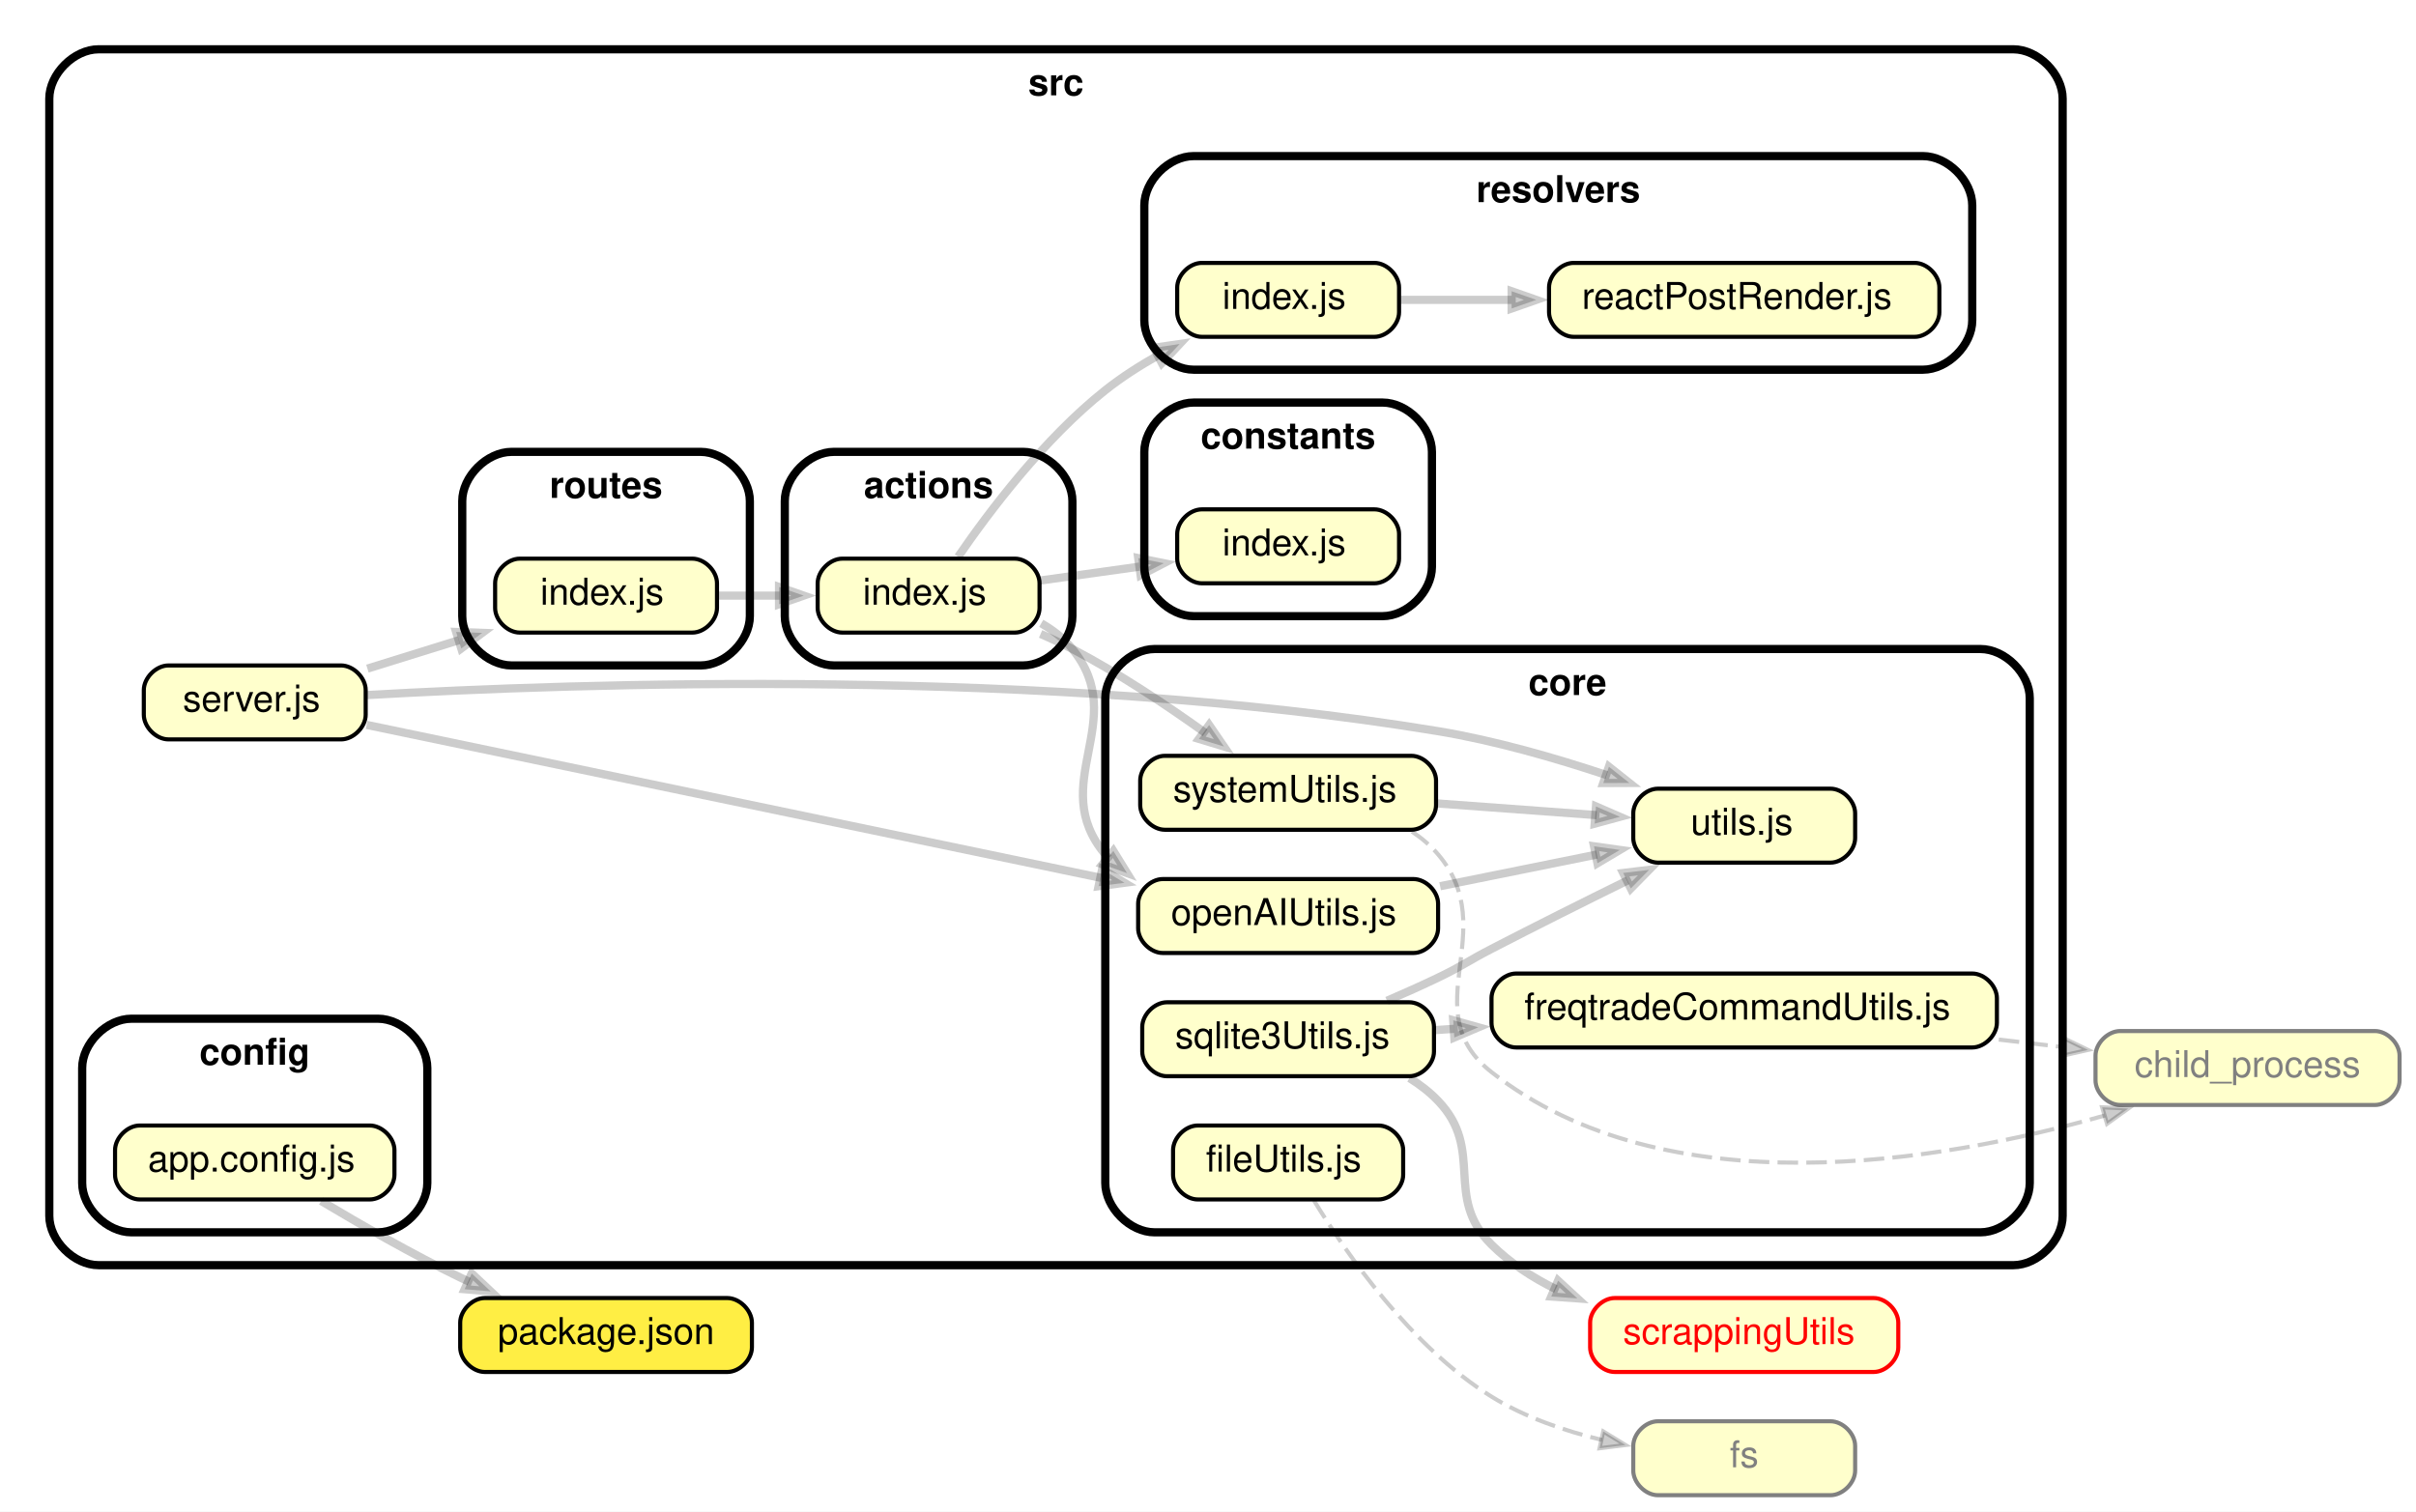
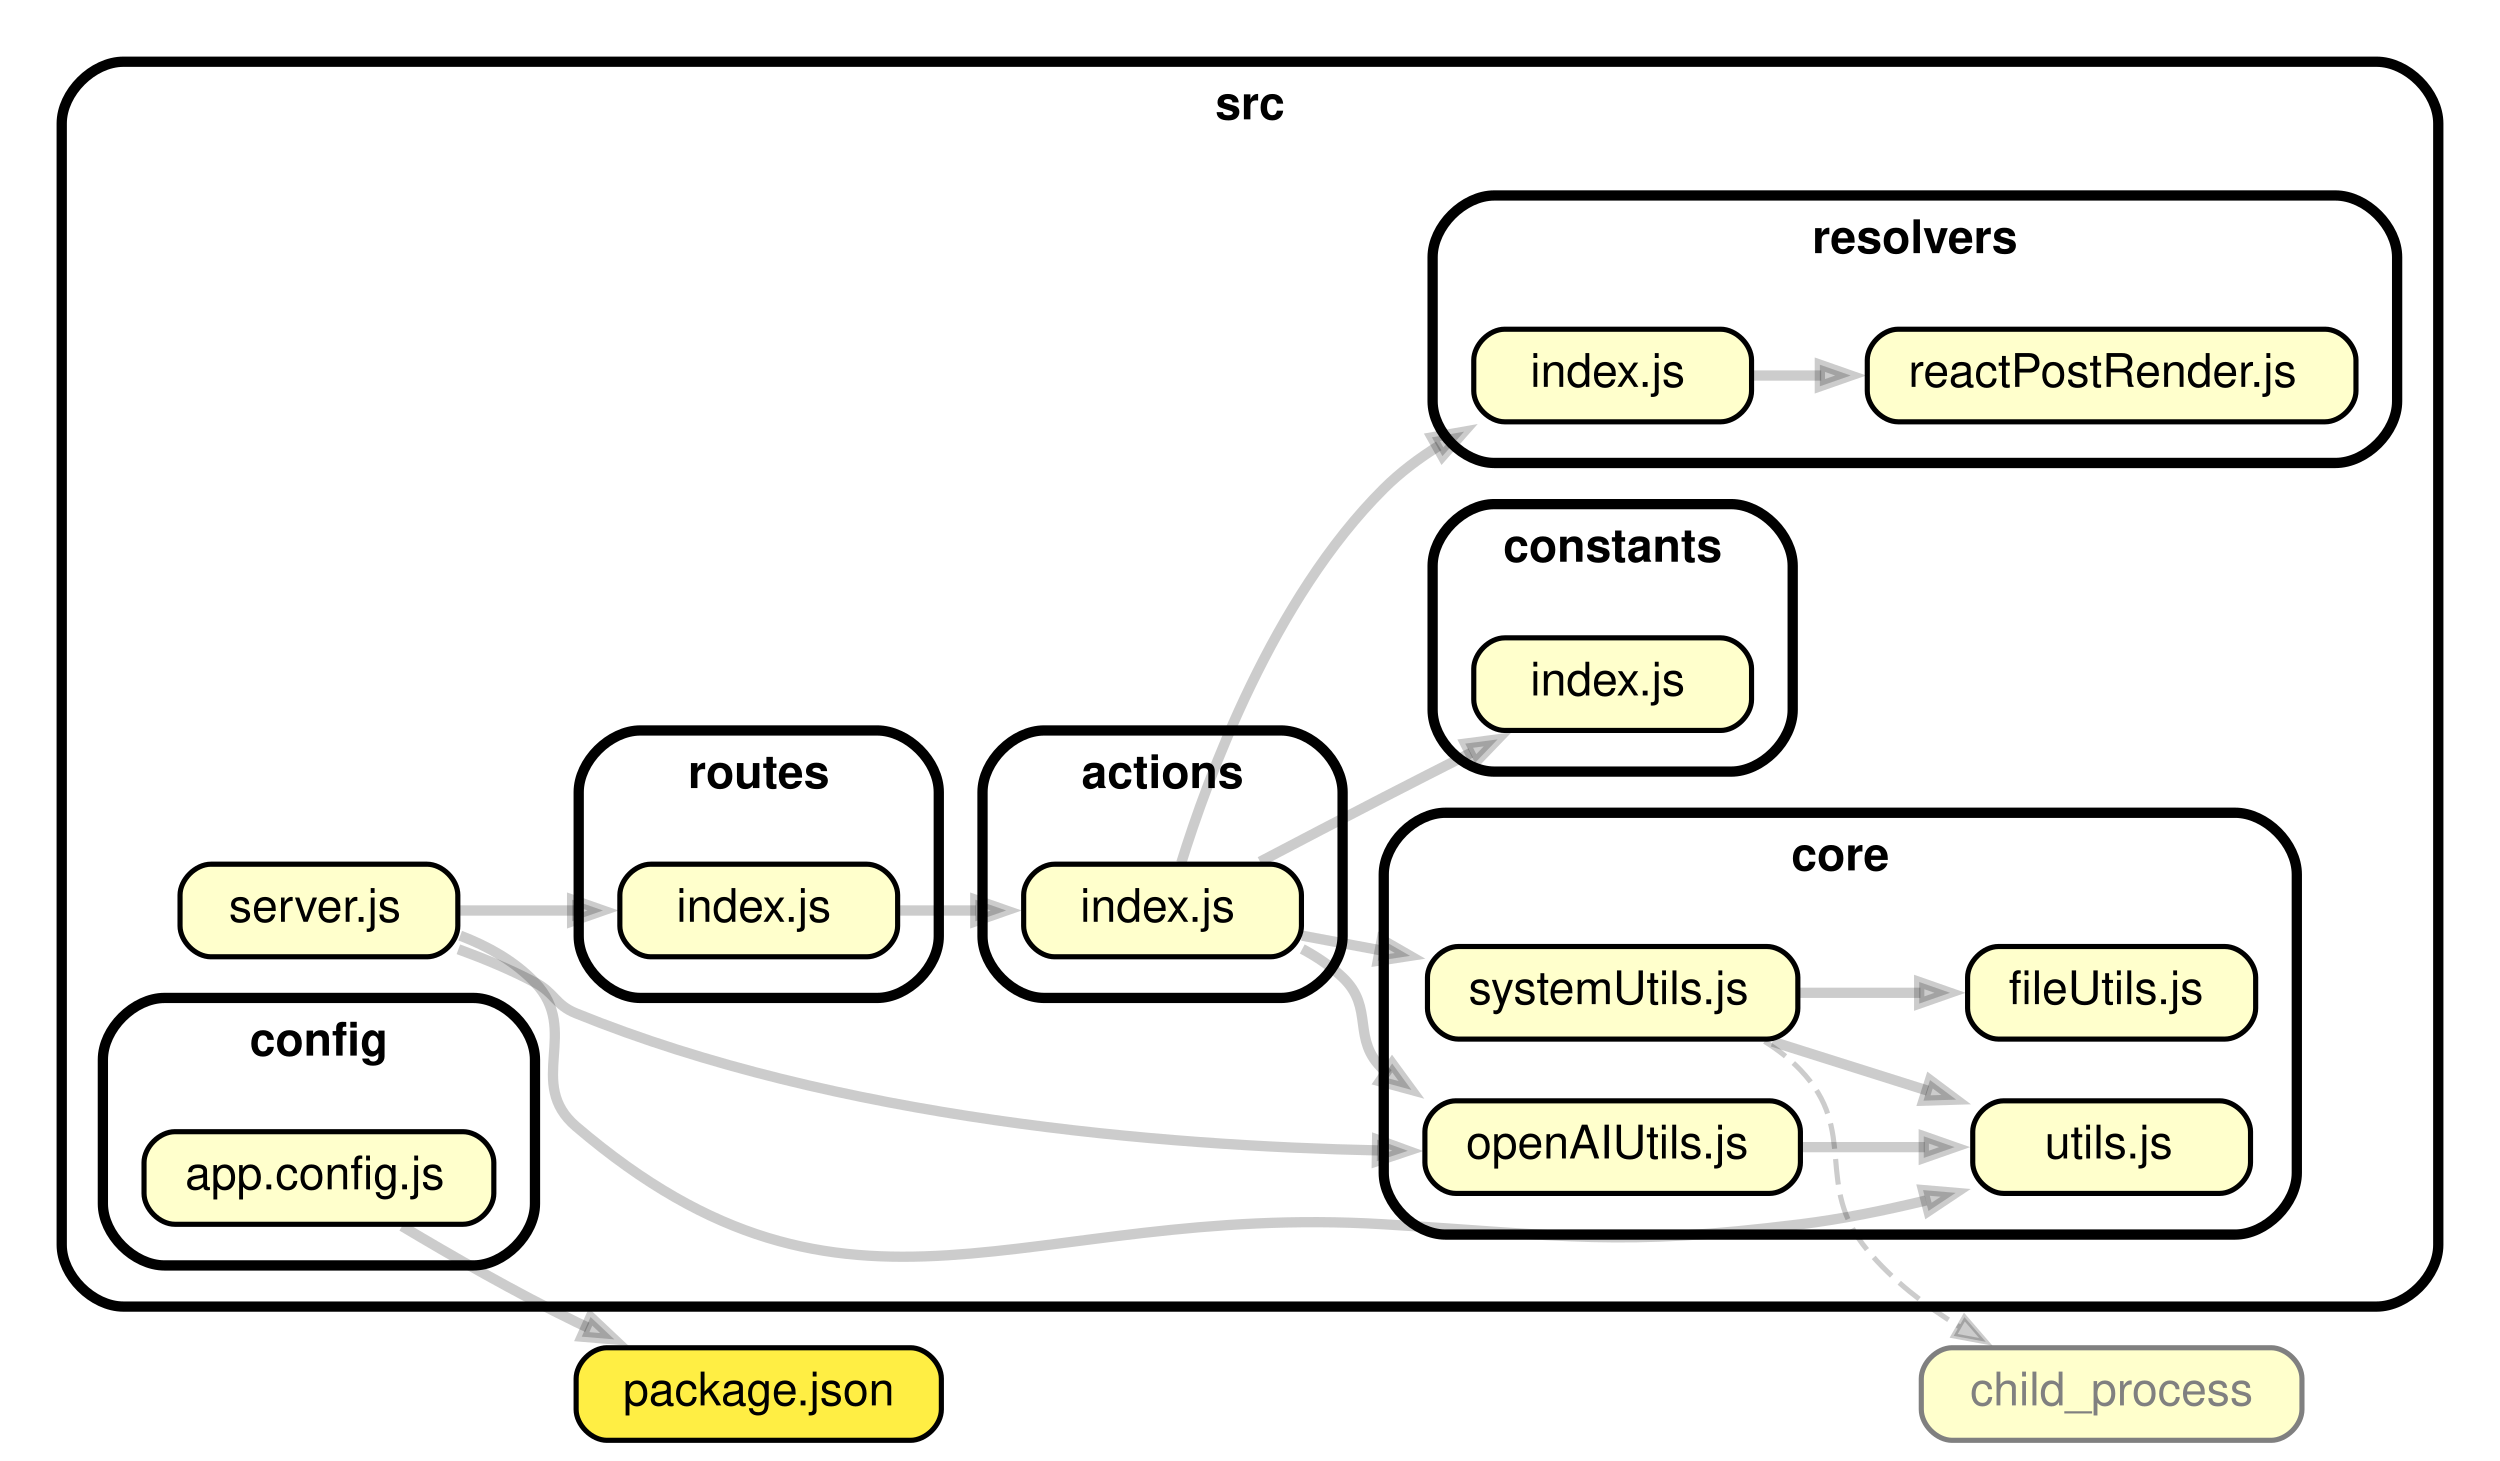
- <svg xmlns="http://www.w3.org/2000/svg" xmlns:xlink="http://www.w3.org/1999/xlink" width="588pt" height="368pt" viewBox="0.00 0.00 588.00 368.00">
-   <g id="graph0" class="graph" transform="scale(1 1) rotate(0) translate(4 364)">
-     <polygon fill="white" stroke="none" points="-4,4 -4,-364 584,-364 584,4 -4,4" />
+ <svg xmlns="http://www.w3.org/2000/svg" xmlns:xlink="http://www.w3.org/1999/xlink" width="486pt" height="284pt" viewBox="0.00 0.00 486.00 284.00">
+   <g id="graph0" class="graph" transform="scale(1 1) rotate(0) translate(4 280)">
+     <polygon fill="white" stroke="none" points="-4,4 -4,-280 482,-280 482,4 -4,4" />
    <g id="clust1" class="cluster">
-       <path fill="#ffffff" stroke="black" stroke-width="2" d="M20,-56C20,-56 486,-56 486,-56 492,-56 498,-62 498,-68 498,-68 498,-340 498,-340 498,-346 492,-352 486,-352 486,-352 20,-352 20,-352 14,-352 8,-346 8,-340 8,-340 8,-68 8,-68 8,-62 14,-56 20,-56" />
-       <text text-anchor="middle" x="253" y="-340.8" font-family="Helvetica,sans-Serif" font-weight="bold" font-size="9.00">src</text>
+       <path fill="#ffffff" stroke="black" stroke-width="2" d="M20,-26C20,-26 458,-26 458,-26 464,-26 470,-32 470,-38 470,-38 470,-256 470,-256 470,-262 464,-268 458,-268 458,-268 20,-268 20,-268 14,-268 8,-262 8,-256 8,-256 8,-38 8,-38 8,-32 14,-26 20,-26" />
+       <text text-anchor="middle" x="239" y="-256.8" font-family="Helvetica,sans-Serif" font-weight="bold" font-size="9.00">src</text>
+     </g>
+     <g id="clust2" class="cluster">
+       <path fill="#ffffff" stroke="black" stroke-width="2" d="M199,-86C199,-86 245,-86 245,-86 251,-86 257,-92 257,-98 257,-98 257,-126 257,-126 257,-132 251,-138 245,-138 245,-138 199,-138 199,-138 193,-138 187,-132 187,-126 187,-126 187,-98 187,-98 187,-92 193,-86 199,-86" />
+       <text text-anchor="middle" x="222" y="-126.8" font-family="Helvetica,sans-Serif" font-weight="bold" font-size="9.00">actions</text>
    </g>
    <g id="clust3" class="cluster">
-       <path fill="#ffffff" stroke="black" stroke-width="2" d="M28,-64C28,-64 88,-64 88,-64 94,-64 100,-70 100,-76 100,-76 100,-104 100,-104 100,-110 94,-116 88,-116 88,-116 28,-116 28,-116 22,-116 16,-110 16,-104 16,-104 16,-76 16,-76 16,-70 22,-64 28,-64" />
-       <text text-anchor="middle" x="58" y="-104.8" font-family="Helvetica,sans-Serif" font-weight="bold" font-size="9.00">config</text>
+       <path fill="#ffffff" stroke="black" stroke-width="2" d="M28,-34C28,-34 88,-34 88,-34 94,-34 100,-40 100,-46 100,-46 100,-74 100,-74 100,-80 94,-86 88,-86 88,-86 28,-86 28,-86 22,-86 16,-80 16,-74 16,-74 16,-46 16,-46 16,-40 22,-34 28,-34" />
+       <text text-anchor="middle" x="58" y="-74.8" font-family="Helvetica,sans-Serif" font-weight="bold" font-size="9.00">config</text>
    </g>
    <g id="clust4" class="cluster">
-       <path fill="#ffffff" stroke="black" stroke-width="2" d="M286.5,-214C286.5,-214 332.5,-214 332.5,-214 338.5,-214 344.5,-220 344.5,-226 344.5,-226 344.5,-254 344.5,-254 344.5,-260 338.5,-266 332.5,-266 332.5,-266 286.5,-266 286.5,-266 280.5,-266 274.5,-260 274.5,-254 274.5,-254 274.5,-226 274.5,-226 274.5,-220 280.5,-214 286.5,-214" />
-       <text text-anchor="middle" x="309.5" y="-254.8" font-family="Helvetica,sans-Serif" font-weight="bold" font-size="9.00">constants</text>
+       <path fill="#ffffff" stroke="black" stroke-width="2" d="M286.5,-130C286.5,-130 332.5,-130 332.5,-130 338.5,-130 344.5,-136 344.5,-142 344.5,-142 344.5,-170 344.5,-170 344.5,-176 338.5,-182 332.5,-182 332.5,-182 286.5,-182 286.5,-182 280.5,-182 274.5,-176 274.5,-170 274.5,-170 274.5,-142 274.5,-142 274.5,-136 280.5,-130 286.5,-130" />
+       <text text-anchor="middle" x="309.5" y="-170.8" font-family="Helvetica,sans-Serif" font-weight="bold" font-size="9.00">constants</text>
    </g>
    <g id="clust5" class="cluster">
-       <path fill="#ffffff" stroke="black" stroke-width="2" d="M277,-64C277,-64 478,-64 478,-64 484,-64 490,-70 490,-76 490,-76 490,-194 490,-194 490,-200 484,-206 478,-206 478,-206 277,-206 277,-206 271,-206 265,-200 265,-194 265,-194 265,-76 265,-76 265,-70 271,-64 277,-64" />
-       <text text-anchor="middle" x="377.5" y="-194.8" font-family="Helvetica,sans-Serif" font-weight="bold" font-size="9.00">core</text>
+       <path fill="#ffffff" stroke="black" stroke-width="2" d="M277,-40C277,-40 430.5,-40 430.5,-40 436.5,-40 442.5,-46 442.5,-52 442.5,-52 442.5,-110 442.5,-110 442.5,-116 436.5,-122 430.5,-122 430.5,-122 277,-122 277,-122 271,-122 265,-116 265,-110 265,-110 265,-52 265,-52 265,-46 271,-40 277,-40" />
+       <text text-anchor="middle" x="353.75" y="-110.8" font-family="Helvetica,sans-Serif" font-weight="bold" font-size="9.00">core</text>
    </g>
    <g id="clust6" class="cluster">
-       <path fill="#ffffff" stroke="black" stroke-width="2" d="M286.5,-274C286.5,-274 464,-274 464,-274 470,-274 476,-280 476,-286 476,-286 476,-314 476,-314 476,-320 470,-326 464,-326 464,-326 286.5,-326 286.5,-326 280.5,-326 274.5,-320 274.5,-314 274.5,-314 274.5,-286 274.5,-286 274.5,-280 280.5,-274 286.5,-274" />
-       <text text-anchor="middle" x="375.25" y="-314.8" font-family="Helvetica,sans-Serif" font-weight="bold" font-size="9.00">resolvers</text>
+       <path fill="#ffffff" stroke="black" stroke-width="2" d="M286.5,-190C286.5,-190 450,-190 450,-190 456,-190 462,-196 462,-202 462,-202 462,-230 462,-230 462,-236 456,-242 450,-242 450,-242 286.5,-242 286.5,-242 280.5,-242 274.5,-236 274.5,-230 274.5,-230 274.5,-202 274.5,-202 274.5,-196 280.5,-190 286.5,-190" />
+       <text text-anchor="middle" x="368.25" y="-230.8" font-family="Helvetica,sans-Serif" font-weight="bold" font-size="9.00">resolvers</text>
    </g>
    <g id="clust7" class="cluster">
-       <path fill="#ffffff" stroke="black" stroke-width="2" d="M120.5,-202C120.5,-202 166.5,-202 166.5,-202 172.5,-202 178.5,-208 178.5,-214 178.5,-214 178.5,-242 178.5,-242 178.5,-248 172.5,-254 166.5,-254 166.5,-254 120.5,-254 120.5,-254 114.5,-254 108.5,-248 108.5,-242 108.5,-242 108.5,-214 108.5,-214 108.5,-208 114.5,-202 120.5,-202" />
-       <text text-anchor="middle" x="143.5" y="-242.8" font-family="Helvetica,sans-Serif" font-weight="bold" font-size="9.00">routes</text>
-     </g>
-     <g id="clust2" class="cluster">
-       <path fill="#ffffff" stroke="black" stroke-width="2" d="M199,-202C199,-202 245,-202 245,-202 251,-202 257,-208 257,-214 257,-214 257,-242 257,-242 257,-248 251,-254 245,-254 245,-254 199,-254 199,-254 193,-254 187,-248 187,-242 187,-242 187,-214 187,-214 187,-208 193,-202 199,-202" />
-       <text text-anchor="middle" x="222" y="-242.8" font-family="Helvetica,sans-Serif" font-weight="bold" font-size="9.00">actions</text>
+       <path fill="#ffffff" stroke="black" stroke-width="2" d="M120.5,-86C120.5,-86 166.5,-86 166.5,-86 172.5,-86 178.5,-92 178.5,-98 178.5,-98 178.5,-126 178.5,-126 178.5,-132 172.5,-138 166.5,-138 166.5,-138 120.5,-138 120.5,-138 114.5,-138 108.5,-132 108.5,-126 108.5,-126 108.5,-98 108.5,-98 108.5,-92 114.5,-86 120.5,-86" />
+       <text text-anchor="middle" x="143.5" y="-126.8" font-family="Helvetica,sans-Serif" font-weight="bold" font-size="9.00">routes</text>
    </g>
    <g id="node1" class="node">
      <g id="a_node1">
-         <a xlink:title="scrappingUtils">
-           <path fill="#ffffcc" stroke="red" d="M452,-48C452,-48 389,-48 389,-48 386,-48 383,-45 383,-42 383,-42 383,-36 383,-36 383,-33 386,-30 389,-30 389,-30 452,-30 452,-30 455,-30 458,-33 458,-36 458,-36 458,-42 458,-42 458,-45 455,-48 452,-48" />
-           <text text-anchor="start" x="391" y="-36.8" font-family="Helvetica,sans-Serif" font-size="9.00" fill="red">scrappingUtils</text>
+         <a xlink:title="child_process">
+           <path fill="#ffffcc" stroke="grey" d="M437.5,-18C437.5,-18 375.5,-18 375.5,-18 372.5,-18 369.5,-15 369.5,-12 369.5,-12 369.5,-6 369.5,-6 369.5,-3 372.5,0 375.5,0 375.5,0 437.5,0 437.5,0 440.5,0 443.5,-3 443.5,-6 443.5,-6 443.5,-12 443.5,-12 443.5,-15 440.5,-18 437.5,-18" />
+           <text text-anchor="middle" x="406.5" y="-6.8" font-family="Helvetica,sans-Serif" font-size="9.00" fill="grey">child_process</text>
        </a>
      </g>
    </g>
    <g id="node2" class="node">
      <g id="a_node2">
-         <a xlink:title="child_process">
-           <path fill="#ffffcc" stroke="grey" d="M574,-113C574,-113 512,-113 512,-113 509,-113 506,-110 506,-107 506,-107 506,-101 506,-101 506,-98 509,-95 512,-95 512,-95 574,-95 574,-95 577,-95 580,-98 580,-101 580,-101 580,-107 580,-107 580,-110 577,-113 574,-113" />
-           <text text-anchor="middle" x="543" y="-101.8" font-family="Helvetica,sans-Serif" font-size="9.00" fill="grey">child_process</text>
+         <a xlink:href="package.json" xlink:title="package.json">
+           <path fill="#ffee44" stroke="black" d="M173,-18C173,-18 114,-18 114,-18 111,-18 108,-15 108,-12 108,-12 108,-6 108,-6 108,-3 111,0 114,0 114,0 173,0 173,0 176,0 179,-3 179,-6 179,-6 179,-12 179,-12 179,-15 176,-18 173,-18" />
+           <text text-anchor="middle" x="143.5" y="-6.8" font-family="Helvetica,sans-Serif" font-size="9.00">package.json</text>
        </a>
      </g>
    </g>
    <g id="node3" class="node">
      <g id="a_node3">
-         <a xlink:title="fs">
-           <path fill="#ffffcc" stroke="grey" d="M441.5,-18C441.5,-18 399.5,-18 399.5,-18 396.5,-18 393.5,-15 393.5,-12 393.5,-12 393.5,-6 393.5,-6 393.5,-3 396.5,0 399.5,0 399.5,0 441.5,0 441.5,0 444.5,0 447.5,-3 447.5,-6 447.5,-6 447.5,-12 447.5,-12 447.5,-15 444.5,-18 441.5,-18" />
-           <text text-anchor="middle" x="420.5" y="-6.8" font-family="Helvetica,sans-Serif" font-size="9.00" fill="grey">fs</text>
+         <a xlink:href="src/actions/index.js" xlink:title="index.js">
+           <path fill="#ffffcc" stroke="black" d="M243,-112C243,-112 201,-112 201,-112 198,-112 195,-109 195,-106 195,-106 195,-100 195,-100 195,-97 198,-94 201,-94 201,-94 243,-94 243,-94 246,-94 249,-97 249,-100 249,-100 249,-106 249,-106 249,-109 246,-112 243,-112" />
+           <text text-anchor="start" x="206" y="-100.8" font-family="Helvetica,sans-Serif" font-size="9.00">index.js</text>
        </a>
      </g>
    </g>
    <g id="node4" class="node">
      <g id="a_node4">
-         <a xlink:href="package.json" xlink:title="package.json">
-           <path fill="#ffee44" stroke="black" d="M173,-48C173,-48 114,-48 114,-48 111,-48 108,-45 108,-42 108,-42 108,-36 108,-36 108,-33 111,-30 114,-30 114,-30 173,-30 173,-30 176,-30 179,-33 179,-36 179,-36 179,-42 179,-42 179,-45 176,-48 173,-48" />
-           <text text-anchor="middle" x="143.5" y="-36.8" font-family="Helvetica,sans-Serif" font-size="9.00">package.json</text>
-         </a>
-       </g>
-     </g>
-     <g id="node5" class="node">
-       <g id="a_node5">
-         <a xlink:href="src/actions/index.js" xlink:title="index.js">
-           <path fill="#ffffcc" stroke="black" d="M243,-228C243,-228 201,-228 201,-228 198,-228 195,-225 195,-222 195,-222 195,-216 195,-216 195,-213 198,-210 201,-210 201,-210 243,-210 243,-210 246,-210 249,-213 249,-216 249,-216 249,-222 249,-222 249,-225 246,-228 243,-228" />
-           <text text-anchor="start" x="206" y="-216.8" font-family="Helvetica,sans-Serif" font-size="9.00">index.js</text>
-         </a>
-       </g>
-     </g>
-     <g id="node6" class="node">
-       <g id="a_node6">
        <a xlink:href="src/constants/index.js" xlink:title="index.js">
-           <path fill="#ffffcc" stroke="black" d="M330.5,-240C330.5,-240 288.5,-240 288.5,-240 285.5,-240 282.5,-237 282.5,-234 282.5,-234 282.5,-228 282.5,-228 282.5,-225 285.5,-222 288.5,-222 288.5,-222 330.5,-222 330.5,-222 333.5,-222 336.5,-225 336.5,-228 336.5,-228 336.5,-234 336.5,-234 336.5,-237 333.5,-240 330.5,-240" />
-           <text text-anchor="start" x="293.5" y="-228.8" font-family="Helvetica,sans-Serif" font-size="9.00">index.js</text>
+           <path fill="#ffffcc" stroke="black" d="M330.5,-156C330.5,-156 288.5,-156 288.5,-156 285.5,-156 282.5,-153 282.5,-150 282.5,-150 282.5,-144 282.5,-144 282.5,-141 285.5,-138 288.5,-138 288.5,-138 330.5,-138 330.5,-138 333.5,-138 336.5,-141 336.5,-144 336.5,-144 336.5,-150 336.5,-150 336.5,-153 333.5,-156 330.5,-156" />
+           <text text-anchor="start" x="293.5" y="-144.8" font-family="Helvetica,sans-Serif" font-size="9.00">index.js</text>
        </a>
      </g>
    </g>
    <g id="edge1" class="edge">
-       <path fill="none" stroke="#000000" stroke-width="2" stroke-opacity="0.2" d="M249.12,-222.67C256.75,-223.74 265.23,-224.93 273.33,-226.06" />
-       <polygon fill="#000000" fill-opacity="0.2" stroke="#000000" stroke-width="2" stroke-opacity="0.2" points="273.02,-228.14 279.25,-226.89 273.6,-223.98 273.02,-228.14" />
+       <path fill="none" stroke="#000000" stroke-width="2" stroke-opacity="0.2" d="M240.96,-112.48C248.39,-116.38 257.1,-120.93 265,-125 270.46,-127.81 276.32,-130.8 281.91,-133.63" />
+       <polygon fill="#000000" fill-opacity="0.2" stroke="#000000" stroke-width="2" stroke-opacity="0.2" points="280.84,-135.44 287.14,-136.27 282.73,-131.69 280.84,-135.44" />
    </g>
-     <g id="node7" class="node">
-       <g id="a_node7">
+     <g id="node5" class="node">
+       <g id="a_node5">
        <a xlink:href="src/core/openAIUtils.js" xlink:title="openAIUtils.js">
-           <path fill="#ffffcc" stroke="black" d="M340,-150C340,-150 279,-150 279,-150 276,-150 273,-147 273,-144 273,-144 273,-138 273,-138 273,-135 276,-132 279,-132 279,-132 340,-132 340,-132 343,-132 346,-135 346,-138 346,-138 346,-144 346,-144 346,-147 343,-150 340,-150" />
-           <text text-anchor="start" x="281" y="-138.8" font-family="Helvetica,sans-Serif" font-size="9.00">openAIUtils.js</text>
+           <path fill="#ffffcc" stroke="black" d="M340,-66C340,-66 279,-66 279,-66 276,-66 273,-63 273,-60 273,-60 273,-54 273,-54 273,-51 276,-48 279,-48 279,-48 340,-48 340,-48 343,-48 346,-51 346,-54 346,-54 346,-60 346,-60 346,-63 343,-66 340,-66" />
+           <text text-anchor="start" x="281" y="-54.8" font-family="Helvetica,sans-Serif" font-size="9.00">openAIUtils.js</text>
        </a>
      </g>
    </g>
    <g id="edge2" class="edge">
-       <path fill="none" stroke="#000000" stroke-width="2" stroke-opacity="0.2" d="M249.41,-212.25C252.3,-210.6 254.93,-208.55 257,-206 271.19,-188.53 250.52,-173.23 265,-156 265.27,-155.68 265.55,-155.36 265.83,-155.06" />
-       <polygon fill="#000000" fill-opacity="0.2" stroke="#000000" stroke-width="2" stroke-opacity="0.2" points="266.96,-156.85 270.3,-151.44 264.31,-153.58 266.96,-156.85" />
+       <path fill="none" stroke="#000000" stroke-width="2" stroke-opacity="0.2" d="M249.16,-95.52C252.01,-94 254.71,-92.17 257,-90 263.35,-83.98 258.55,-77.92 265,-72 265.29,-71.73 265.59,-71.46 265.9,-71.2" />
+       <polygon fill="#000000" fill-opacity="0.2" stroke="#000000" stroke-width="2" stroke-opacity="0.2" points="266.63,-73.25 270.39,-68.12 264.25,-69.79 266.63,-73.25" />
    </g>
-     <g id="node8" class="node">
-       <g id="a_node8">
+     <g id="node6" class="node">
+       <g id="a_node6">
        <a xlink:href="src/core/systemUtils.js" xlink:title="systemUtils.js">
-           <path fill="#ffffcc" stroke="black" d="M339.5,-180C339.5,-180 279.5,-180 279.5,-180 276.5,-180 273.5,-177 273.5,-174 273.5,-174 273.5,-168 273.5,-168 273.5,-165 276.5,-162 279.5,-162 279.5,-162 339.5,-162 339.5,-162 342.5,-162 345.5,-165 345.5,-168 345.5,-168 345.5,-174 345.5,-174 345.5,-177 342.5,-180 339.5,-180" />
-           <text text-anchor="start" x="281.5" y="-168.8" font-family="Helvetica,sans-Serif" font-size="9.00">systemUtils.js</text>
+           <path fill="#ffffcc" stroke="black" d="M339.5,-96C339.5,-96 279.5,-96 279.5,-96 276.5,-96 273.5,-93 273.5,-90 273.5,-90 273.5,-84 273.5,-84 273.5,-81 276.5,-78 279.5,-78 279.5,-78 339.5,-78 339.5,-78 342.5,-78 345.5,-81 345.5,-84 345.5,-84 345.5,-90 345.5,-90 345.5,-93 342.5,-96 339.5,-96" />
+           <text text-anchor="start" x="281.5" y="-84.8" font-family="Helvetica,sans-Serif" font-size="9.00">systemUtils.js</text>
        </a>
      </g>
    </g>
    <g id="edge3" class="edge">
-       <path fill="none" stroke="#000000" stroke-width="2" stroke-opacity="0.2" d="M249.26,-209.67C251.91,-208.52 254.53,-207.29 257,-206 268.19,-200.16 279.89,-192.36 289.3,-185.61" />
-       <polygon fill="#000000" fill-opacity="0.2" stroke="#000000" stroke-width="2" stroke-opacity="0.2" points="290.27,-187.51 293.87,-182.27 287.79,-184.12 290.27,-187.51" />
+       <path fill="none" stroke="#000000" stroke-width="2" stroke-opacity="0.2" d="M249.12,-98.11C253.96,-97.21 259.14,-96.24 264.36,-95.26" />
+       <polygon fill="#000000" fill-opacity="0.2" stroke="#000000" stroke-width="2" stroke-opacity="0.2" points="264.61,-97.35 270.12,-94.18 263.84,-93.22 264.61,-97.35" />
    </g>
-     <g id="node9" class="node">
-       <g id="a_node9">
+     <g id="node7" class="node">
+       <g id="a_node7">
        <a xlink:href="src/resolvers/index.js" xlink:title="index.js">
-           <path fill="#ffffcc" stroke="black" d="M330.5,-300C330.5,-300 288.5,-300 288.5,-300 285.5,-300 282.5,-297 282.5,-294 282.5,-294 282.5,-288 282.5,-288 282.5,-285 285.5,-282 288.5,-282 288.5,-282 330.5,-282 330.5,-282 333.5,-282 336.5,-285 336.5,-288 336.5,-288 336.5,-294 336.5,-294 336.5,-297 333.5,-300 330.5,-300" />
-           <text text-anchor="start" x="293.5" y="-288.8" font-family="Helvetica,sans-Serif" font-size="9.00">index.js</text>
+           <path fill="#ffffcc" stroke="black" d="M330.5,-216C330.5,-216 288.5,-216 288.5,-216 285.5,-216 282.5,-213 282.5,-210 282.5,-210 282.5,-204 282.5,-204 282.5,-201 285.5,-198 288.5,-198 288.5,-198 330.5,-198 330.5,-198 333.5,-198 336.5,-201 336.5,-204 336.5,-204 336.5,-210 336.5,-210 336.5,-213 333.5,-216 330.5,-216" />
+           <text text-anchor="start" x="293.5" y="-204.8" font-family="Helvetica,sans-Serif" font-size="9.00">index.js</text>
        </a>
      </g>
    </g>
    <g id="edge4" class="edge">
-       <path fill="none" stroke="#000000" stroke-width="2" stroke-opacity="0.2" d="M229.19,-228.47C236.65,-239.33 250.07,-257.17 265,-269 268.99,-272.17 273.52,-275.06 278.1,-277.63" />
-       <polygon fill="#000000" fill-opacity="0.2" stroke="#000000" stroke-width="2" stroke-opacity="0.2" points="276.81,-279.33 283.1,-280.25 278.76,-275.61 276.81,-279.33" />
+       <path fill="none" stroke="#000000" stroke-width="2" stroke-opacity="0.2" d="M225.64,-112.27C230.76,-128.78 243.46,-163.57 265,-185 268.14,-188.13 271.82,-190.9 275.69,-193.32" />
+       <polygon fill="#000000" fill-opacity="0.2" stroke="#000000" stroke-width="2" stroke-opacity="0.2" points="274.36,-194.98 280.62,-196.09 276.41,-191.32 274.36,-194.98" />
    </g>
-     <g id="node13" class="node">
-       <g id="a_node13">
+     <g id="node10" class="node">
+       <g id="a_node10">
        <a xlink:href="src/core/utils.js" xlink:title="utils.js">
-           <path fill="#ffffcc" stroke="black" d="M441.5,-172C441.5,-172 399.5,-172 399.5,-172 396.5,-172 393.5,-169 393.5,-166 393.5,-166 393.5,-160 393.5,-160 393.5,-157 396.5,-154 399.5,-154 399.5,-154 441.5,-154 441.5,-154 444.5,-154 447.5,-157 447.5,-160 447.5,-160 447.5,-166 447.5,-166 447.5,-169 444.5,-172 441.5,-172" />
-           <text text-anchor="start" x="407.5" y="-160.8" font-family="Helvetica,sans-Serif" font-size="9.00">utils.js</text>
+           <path fill="#ffffcc" stroke="black" d="M427.5,-66C427.5,-66 385.5,-66 385.5,-66 382.5,-66 379.5,-63 379.5,-60 379.5,-60 379.5,-54 379.5,-54 379.5,-51 382.5,-48 385.5,-48 385.5,-48 427.5,-48 427.5,-48 430.5,-48 433.5,-51 433.5,-54 433.5,-54 433.5,-60 433.5,-60 433.5,-63 430.5,-66 427.5,-66" />
+           <text text-anchor="start" x="393.5" y="-54.8" font-family="Helvetica,sans-Serif" font-size="9.00">utils.js</text>
        </a>
      </g>
    </g>
-     <g id="edge8" class="edge">
-       <path fill="none" stroke="#000000" stroke-width="2" stroke-opacity="0.2" d="M346.49,-148.26C358.77,-150.74 372.46,-153.51 384.65,-155.97" />
-       <polygon fill="#000000" fill-opacity="0.2" stroke="#000000" stroke-width="2" stroke-opacity="0.2" points="383.95,-157.97 390.24,-157.09 384.78,-153.85 383.95,-157.97" />
+     <g id="edge6" class="edge">
+       <path fill="none" stroke="#000000" stroke-width="2" stroke-opacity="0.2" d="M346.42,-57C354.2,-57 362.42,-57 370.17,-57" />
+       <polygon fill="#000000" fill-opacity="0.2" stroke="#000000" stroke-width="2" stroke-opacity="0.2" points="369.98,-59.1 375.98,-57 369.98,-54.9 369.98,-59.1" />
    </g>
-     <g id="edge13" class="edge">
-       <path fill="none" stroke="#000000" stroke-dasharray="5,2" stroke-opacity="0.2" d="M339.63,-161.56C342,-159.98 344.18,-158.14 346,-156 361.73,-137.54 339.92,-117.97 359,-103 401.48,-69.68 468.19,-81.03 508.25,-92.44" />
-       <polygon fill="#000000" fill-opacity="0.2" stroke="#000000" stroke-opacity="0.2" points="507.61,-94.44 513.96,-94.13 508.8,-90.41 507.61,-94.44" />
+     <g id="edge9" class="edge">
+       <path fill="none" stroke="#000000" stroke-dasharray="5,2" stroke-opacity="0.2" d="M339.03,-77.55C341.58,-75.97 343.96,-74.13 346,-72 357.47,-60.01 348.41,-49.77 359,-37 363.87,-31.12 370.32,-26.16 376.85,-22.13" />
+       <polygon fill="#000000" fill-opacity="0.2" stroke="#000000" stroke-opacity="0.2" points="377.88,-23.96 382.04,-19.15 375.79,-20.31 377.88,-23.96" />
    </g>
-     <g id="edge12" class="edge">
-       <path fill="none" stroke="#000000" stroke-width="2" stroke-opacity="0.2" d="M345.89,-168.4C358.29,-167.49 372.21,-166.47 384.58,-165.56" />
-       <polygon fill="#000000" fill-opacity="0.2" stroke="#000000" stroke-width="2" stroke-opacity="0.2" points="384.42,-167.68 390.25,-165.15 384.11,-163.49 384.42,-167.68" />
-     </g>
-     <g id="node15" class="node">
-       <g id="a_node15">
-         <a xlink:href="src/resolvers/reactPostRender.js" xlink:title="reactPostRender.js">
-           <path fill="#ffffcc" stroke="black" d="M462,-300C462,-300 379,-300 379,-300 376,-300 373,-297 373,-294 373,-294 373,-288 373,-288 373,-285 376,-282 379,-282 379,-282 462,-282 462,-282 465,-282 468,-285 468,-288 468,-288 468,-294 468,-294 468,-297 465,-300 462,-300" />
-           <text text-anchor="start" x="381" y="-288.8" font-family="Helvetica,sans-Serif" font-size="9.00">reactPostRender.js</text>
+     <g id="node9" class="node">
+       <g id="a_node9">
+         <a xlink:href="src/core/fileUtils.js" xlink:title="fileUtils.js">
+           <path fill="#ffffcc" stroke="black" d="M428.5,-96C428.5,-96 384.5,-96 384.5,-96 381.5,-96 378.5,-93 378.5,-90 378.5,-90 378.5,-84 378.5,-84 378.5,-81 381.5,-78 384.5,-78 384.5,-78 428.5,-78 428.5,-78 431.5,-78 434.5,-81 434.5,-84 434.5,-84 434.5,-90 434.5,-90 434.5,-93 431.5,-96 428.5,-96" />
+           <text text-anchor="start" x="386.5" y="-84.8" font-family="Helvetica,sans-Serif" font-size="9.00">fileUtils.js</text>
        </a>
      </g>
    </g>
-     <g id="edge14" class="edge">
-       <path fill="none" stroke="#000000" stroke-width="2" stroke-opacity="0.2" d="M336.89,-291C345.1,-291 354.48,-291 363.91,-291" />
-       <polygon fill="#000000" fill-opacity="0.2" stroke="#000000" stroke-width="2" stroke-opacity="0.2" points="363.9,-293.1 369.9,-291 363.9,-288.9 363.9,-293.1" />
+     <g id="edge7" class="edge">
+       <path fill="none" stroke="#000000" stroke-width="2" stroke-opacity="0.2" d="M345.87,-87C353.53,-87 361.64,-87 369.33,-87" />
+       <polygon fill="#000000" fill-opacity="0.2" stroke="#000000" stroke-width="2" stroke-opacity="0.2" points="369.09,-89.1 375.09,-87 369.09,-84.9 369.09,-89.1" />
    </g>
-     <g id="node10" class="node">
-       <g id="a_node10">
+     <g id="edge8" class="edge">
+       <path fill="none" stroke="#000000" stroke-width="2" stroke-opacity="0.2" d="M340.56,-77.51C350.14,-74.48 360.83,-71.11 370.72,-67.98" />
+       <polygon fill="#000000" fill-opacity="0.2" stroke="#000000" stroke-width="2" stroke-opacity="0.2" points="371.19,-70.04 376.28,-66.23 369.92,-66.03 371.19,-70.04" />
+     </g>
+     <g id="node11" class="node">
+       <g id="a_node11">
+         <a xlink:href="src/resolvers/reactPostRender.js" xlink:title="reactPostRender.js">
+           <path fill="#ffffcc" stroke="black" d="M448,-216C448,-216 365,-216 365,-216 362,-216 359,-213 359,-210 359,-210 359,-204 359,-204 359,-201 362,-198 365,-198 365,-198 448,-198 448,-198 451,-198 454,-201 454,-204 454,-204 454,-210 454,-210 454,-213 451,-216 448,-216" />
+           <text text-anchor="start" x="367" y="-204.8" font-family="Helvetica,sans-Serif" font-size="9.00">reactPostRender.js</text>
+         </a>
+       </g>
+     </g>
+     <g id="edge10" class="edge">
+       <path fill="none" stroke="#000000" stroke-width="2" stroke-opacity="0.2" d="M336.96,-207C341.11,-207 345.53,-207 350.04,-207" />
+       <polygon fill="#000000" fill-opacity="0.2" stroke="#000000" stroke-width="2" stroke-opacity="0.2" points="349.78,-209.1 355.78,-207 349.78,-204.9 349.78,-209.1" />
+     </g>
+     <g id="node8" class="node">
+       <g id="a_node8">
        <a xlink:href="src/config/app.config.js" xlink:title="app.config.js">
-           <path fill="#ffffcc" stroke="black" d="M86,-90C86,-90 30,-90 30,-90 27,-90 24,-87 24,-84 24,-84 24,-78 24,-78 24,-75 27,-72 30,-72 30,-72 86,-72 86,-72 89,-72 92,-75 92,-78 92,-78 92,-84 92,-84 92,-87 89,-90 86,-90" />
-           <text text-anchor="start" x="32" y="-78.8" font-family="Helvetica,sans-Serif" font-size="9.00">app.config.js</text>
+           <path fill="#ffffcc" stroke="black" d="M86,-60C86,-60 30,-60 30,-60 27,-60 24,-57 24,-54 24,-54 24,-48 24,-48 24,-45 27,-42 30,-42 30,-42 86,-42 86,-42 89,-42 92,-45 92,-48 92,-48 92,-54 92,-54 92,-57 89,-60 86,-60" />
+           <text text-anchor="start" x="32" y="-48.8" font-family="Helvetica,sans-Serif" font-size="9.00">app.config.js</text>
        </a>
      </g>
    </g>
    <g id="edge5" class="edge">
-       <path fill="none" stroke="#000000" stroke-width="2" stroke-opacity="0.2" d="M74.16,-71.63C83.7,-65.92 96.37,-58.65 108,-53 108.71,-52.65 109.44,-52.31 110.17,-51.97" />
-       <polygon fill="#000000" fill-opacity="0.2" stroke="#000000" stroke-width="2" stroke-opacity="0.2" points="110.8,-53.98 115.43,-49.62 109.09,-50.15 110.8,-53.98" />
+       <path fill="none" stroke="#000000" stroke-width="2" stroke-opacity="0.2" d="M74.16,-41.63C83.7,-35.92 96.37,-28.65 108,-23 108.71,-22.65 109.44,-22.31 110.17,-21.97" />
+       <polygon fill="#000000" fill-opacity="0.2" stroke="#000000" stroke-width="2" stroke-opacity="0.2" points="110.8,-23.98 115.43,-19.62 109.09,-20.15 110.8,-23.98" />
    </g>
-     <g id="node11" class="node">
-       <g id="a_node11">
-         <a xlink:href="src/core/fileUtils.js" xlink:title="fileUtils.js">
-           <path fill="#ffffcc" stroke="black" d="M331.5,-90C331.5,-90 287.5,-90 287.5,-90 284.5,-90 281.5,-87 281.5,-84 281.5,-84 281.5,-78 281.5,-78 281.5,-75 284.5,-72 287.5,-72 287.5,-72 331.5,-72 331.5,-72 334.5,-72 337.5,-75 337.5,-78 337.5,-78 337.5,-84 337.5,-84 337.5,-87 334.5,-90 331.5,-90" />
-           <text text-anchor="start" x="289.5" y="-78.8" font-family="Helvetica,sans-Serif" font-size="9.00">fileUtils.js</text>
+     <g id="node12" class="node">
+       <g id="a_node12">
+         <a xlink:href="src/routes/index.js" xlink:title="index.js">
+           <path fill="#ffffcc" stroke="black" d="M164.5,-112C164.5,-112 122.5,-112 122.5,-112 119.5,-112 116.5,-109 116.5,-106 116.5,-106 116.5,-100 116.5,-100 116.5,-97 119.5,-94 122.5,-94 122.5,-94 164.5,-94 164.5,-94 167.5,-94 170.5,-97 170.5,-100 170.5,-100 170.5,-106 170.5,-106 170.5,-109 167.5,-112 164.5,-112" />
+           <text text-anchor="start" x="127.5" y="-100.8" font-family="Helvetica,sans-Serif" font-size="9.00">index.js</text>
        </a>
      </g>
    </g>
-     <g id="edge6" class="edge">
-       <path fill="none" stroke="#000000" stroke-dasharray="5,2" stroke-opacity="0.2" d="M315.79,-71.74C323.57,-58.98 339.34,-36.18 359,-24 367.06,-19.01 376.68,-15.68 385.86,-13.46" />
-       <polygon fill="#000000" fill-opacity="0.2" stroke="#000000" stroke-opacity="0.2" points="386.19,-15.53 391.61,-12.22 385.3,-11.43 386.19,-15.53" />
+     <g id="edge11" class="edge">
+       <path fill="none" stroke="#000000" stroke-width="2" stroke-opacity="0.2" d="M170.83,-103C175.64,-103 180.72,-103 185.74,-103" />
+       <polygon fill="#000000" fill-opacity="0.2" stroke="#000000" stroke-width="2" stroke-opacity="0.2" points="185.6,-105.1 191.6,-103 185.6,-100.9 185.6,-105.1" />
    </g>
-     <g id="node12" class="node">
-       <g id="a_node12">
-         <a xlink:href="src/core/freqtradeCommandUtils.js" xlink:title="freqtradeCommandUtils.js">
-           <path fill="#ffffcc" stroke="black" d="M476,-127C476,-127 365,-127 365,-127 362,-127 359,-124 359,-121 359,-121 359,-115 359,-115 359,-112 362,-109 365,-109 365,-109 476,-109 476,-109 479,-109 482,-112 482,-115 482,-115 482,-121 482,-121 482,-124 479,-127 476,-127" />
-           <text text-anchor="start" x="367" y="-115.8" font-family="Helvetica,sans-Serif" font-size="9.00">freqtradeCommandUtils.js</text>
+     <g id="node13" class="node">
+       <g id="a_node13">
+         <a xlink:href="src/server.js" xlink:title="server.js">
+           <path fill="#ffffcc" stroke="black" d="M79,-112C79,-112 37,-112 37,-112 34,-112 31,-109 31,-106 31,-106 31,-100 31,-100 31,-97 34,-94 37,-94 37,-94 79,-94 79,-94 82,-94 85,-97 85,-100 85,-100 85,-106 85,-106 85,-109 82,-112 79,-112" />
+           <text text-anchor="start" x="40.5" y="-100.8" font-family="Helvetica,sans-Serif" font-size="9.00">server.js</text>
        </a>
      </g>
    </g>
-     <g id="edge7" class="edge">
-       <path fill="none" stroke="#000000" stroke-dasharray="5,2" stroke-opacity="0.2" d="M482.46,-110.92C487.79,-110.3 493.12,-109.68 498.27,-109.08" />
-       <polygon fill="#000000" fill-opacity="0.2" stroke="#000000" stroke-opacity="0.2" points="498.45,-111.17 504.17,-108.4 497.97,-107 498.45,-111.17" />
+     <g id="edge12" class="edge">
+       <path fill="none" stroke="#000000" stroke-width="2" stroke-opacity="0.2" d="M85.11,-95.46C90.17,-93.62 95.35,-91.46 100,-89 103.93,-86.92 103.88,-84.67 108,-83 158.74,-62.37 222.12,-57.23 263.88,-56.36" />
+       <polygon fill="#000000" fill-opacity="0.2" stroke="#000000" stroke-width="2" stroke-opacity="0.2" points="263.71,-58.46 269.68,-56.28 263.65,-54.26 263.71,-58.46" />
    </g>
-     <g id="node14" class="node">
-       <g id="a_node14">
-         <a xlink:href="src/core/sqlite3Utils.js" xlink:title="sqlite3Utils.js">
-           <path fill="#ffffcc" stroke="black" d="M339,-120C339,-120 280,-120 280,-120 277,-120 274,-117 274,-114 274,-114 274,-108 274,-108 274,-105 277,-102 280,-102 280,-102 339,-102 339,-102 342,-102 345,-105 345,-108 345,-108 345,-114 345,-114 345,-117 342,-120 339,-120" />
-           <text text-anchor="start" x="282" y="-108.8" font-family="Helvetica,sans-Serif" font-size="9.00">sqlite3Utils.js</text>
-         </a>
-       </g>
+     <g id="edge13" class="edge">
+       <path fill="none" stroke="#000000" stroke-width="2" stroke-opacity="0.2" d="M85.46,-98.11C90.85,-96.06 96.06,-93.14 100,-89 108.92,-79.62 98.16,-69.4 108,-61 161.46,-15.37 194.84,-46.23 265,-42 300.93,-39.83 310.27,-37.57 346,-42 353.99,-42.99 362.44,-44.7 370.4,-46.63" />
+       <polygon fill="#000000" fill-opacity="0.2" stroke="#000000" stroke-width="2" stroke-opacity="0.2" points="369.84,-48.65 376.18,-48.11 370.89,-44.58 369.84,-48.65" />
    </g>
-     <g id="edge10" class="edge">
-       <path fill="none" stroke="#000000" stroke-width="2" stroke-opacity="0.2" d="M339.03,-101.55C341.58,-99.97 343.96,-98.13 346,-96 357.47,-84.01 347.23,-72.69 359,-61 363.47,-56.56 368.91,-53.01 374.66,-50.17" />
-       <polygon fill="#000000" fill-opacity="0.2" stroke="#000000" stroke-width="2" stroke-opacity="0.2" points="375.2,-52.23 379.88,-47.92 373.54,-48.37 375.2,-52.23" />
-     </g>
-     <g id="edge9" class="edge">
-       <path fill="none" stroke="#000000" stroke-width="2" stroke-opacity="0.2" d="M345.29,-113.23C346.79,-113.33 348.31,-113.43 349.85,-113.53" />
-       <polygon fill="#000000" fill-opacity="0.2" stroke="#000000" stroke-width="2" stroke-opacity="0.2" points="349.68,-115.62 355.8,-113.91 349.95,-111.43 349.68,-115.62" />
-     </g>
-     <g id="edge11" class="edge">
-       <path fill="none" stroke="#000000" stroke-width="2" stroke-opacity="0.2" d="M333.56,-120.37C337.73,-122.17 342.02,-124.09 346,-126 351.92,-128.84 353.17,-129.99 359,-133 369.77,-138.57 381.7,-144.53 392.11,-149.66" />
-       <polygon fill="#000000" fill-opacity="0.2" stroke="#000000" stroke-width="2" stroke-opacity="0.2" points="391.04,-151.48 397.35,-152.24 392.9,-147.71 391.04,-151.48" />
-     </g>
-     <g id="node16" class="node">
-       <g id="a_node16">
-         <a xlink:href="src/routes/index.js" xlink:title="index.js">
-           <path fill="#ffffcc" stroke="black" d="M164.5,-228C164.5,-228 122.5,-228 122.5,-228 119.5,-228 116.5,-225 116.5,-222 116.5,-222 116.5,-216 116.5,-216 116.5,-213 119.5,-210 122.5,-210 122.5,-210 164.5,-210 164.5,-210 167.5,-210 170.5,-213 170.5,-216 170.5,-216 170.5,-222 170.5,-222 170.5,-225 167.5,-228 164.5,-228" />
-           <text text-anchor="start" x="127.5" y="-216.8" font-family="Helvetica,sans-Serif" font-size="9.00">index.js</text>
-         </a>
-       </g>
-     </g>
-     <g id="edge15" class="edge">
-       <path fill="none" stroke="#000000" stroke-width="2" stroke-opacity="0.2" d="M170.83,-219C175.64,-219 180.72,-219 185.74,-219" />
-       <polygon fill="#000000" fill-opacity="0.2" stroke="#000000" stroke-width="2" stroke-opacity="0.2" points="185.6,-221.1 191.6,-219 185.6,-216.9 185.6,-221.1" />
-     </g>
-     <g id="node17" class="node">
-       <g id="a_node17">
-         <a xlink:href="src/server.js" xlink:title="server.js">
-           <path fill="#ffffcc" stroke="black" d="M79,-202C79,-202 37,-202 37,-202 34,-202 31,-199 31,-196 31,-196 31,-190 31,-190 31,-187 34,-184 37,-184 37,-184 79,-184 79,-184 82,-184 85,-187 85,-190 85,-190 85,-196 85,-196 85,-199 82,-202 79,-202" />
-           <text text-anchor="start" x="40.5" y="-190.8" font-family="Helvetica,sans-Serif" font-size="9.00">server.js</text>
-         </a>
-       </g>
-     </g>
-     <g id="edge16" class="edge">
-       <path fill="none" stroke="#000000" stroke-width="2" stroke-opacity="0.2" d="M85.23,-187.53C127.69,-178.68 211.95,-161.12 263.95,-150.29" />
-       <polygon fill="#000000" fill-opacity="0.2" stroke="#000000" stroke-width="2" stroke-opacity="0.2" points="264.23,-152.37 269.67,-149.09 263.37,-148.26 264.23,-152.37" />
-     </g>
-     <g id="edge17" class="edge">
-       <path fill="none" stroke="#000000" stroke-width="2" stroke-opacity="0.2" d="M85.35,-194.79C136.17,-197.7 251.09,-201.69 346,-186 359.72,-183.73 374.42,-179.51 387.04,-175.3" />
-       <polygon fill="#000000" fill-opacity="0.2" stroke="#000000" stroke-width="2" stroke-opacity="0.2" points="387.57,-177.34 392.55,-173.4 386.2,-173.37 387.57,-177.34" />
-     </g>
-     <g id="edge18" class="edge">
-       <path fill="none" stroke="#000000" stroke-width="2" stroke-opacity="0.2" d="M85.42,-201.23C92.49,-203.43 100.25,-205.84 107.7,-208.16" />
-       <polygon fill="#000000" fill-opacity="0.2" stroke="#000000" stroke-width="2" stroke-opacity="0.2" points="107.01,-210.15 113.36,-209.93 108.26,-206.14 107.01,-210.15" />
+     <g id="edge14" class="edge">
+       <path fill="none" stroke="#000000" stroke-width="2" stroke-opacity="0.2" d="M85.42,-103C92.49,-103 100.25,-103 107.7,-103" />
+       <polygon fill="#000000" fill-opacity="0.2" stroke="#000000" stroke-width="2" stroke-opacity="0.2" points="107.22,-105.1 113.22,-103 107.22,-100.9 107.22,-105.1" />
    </g>
  </g>
</svg>
